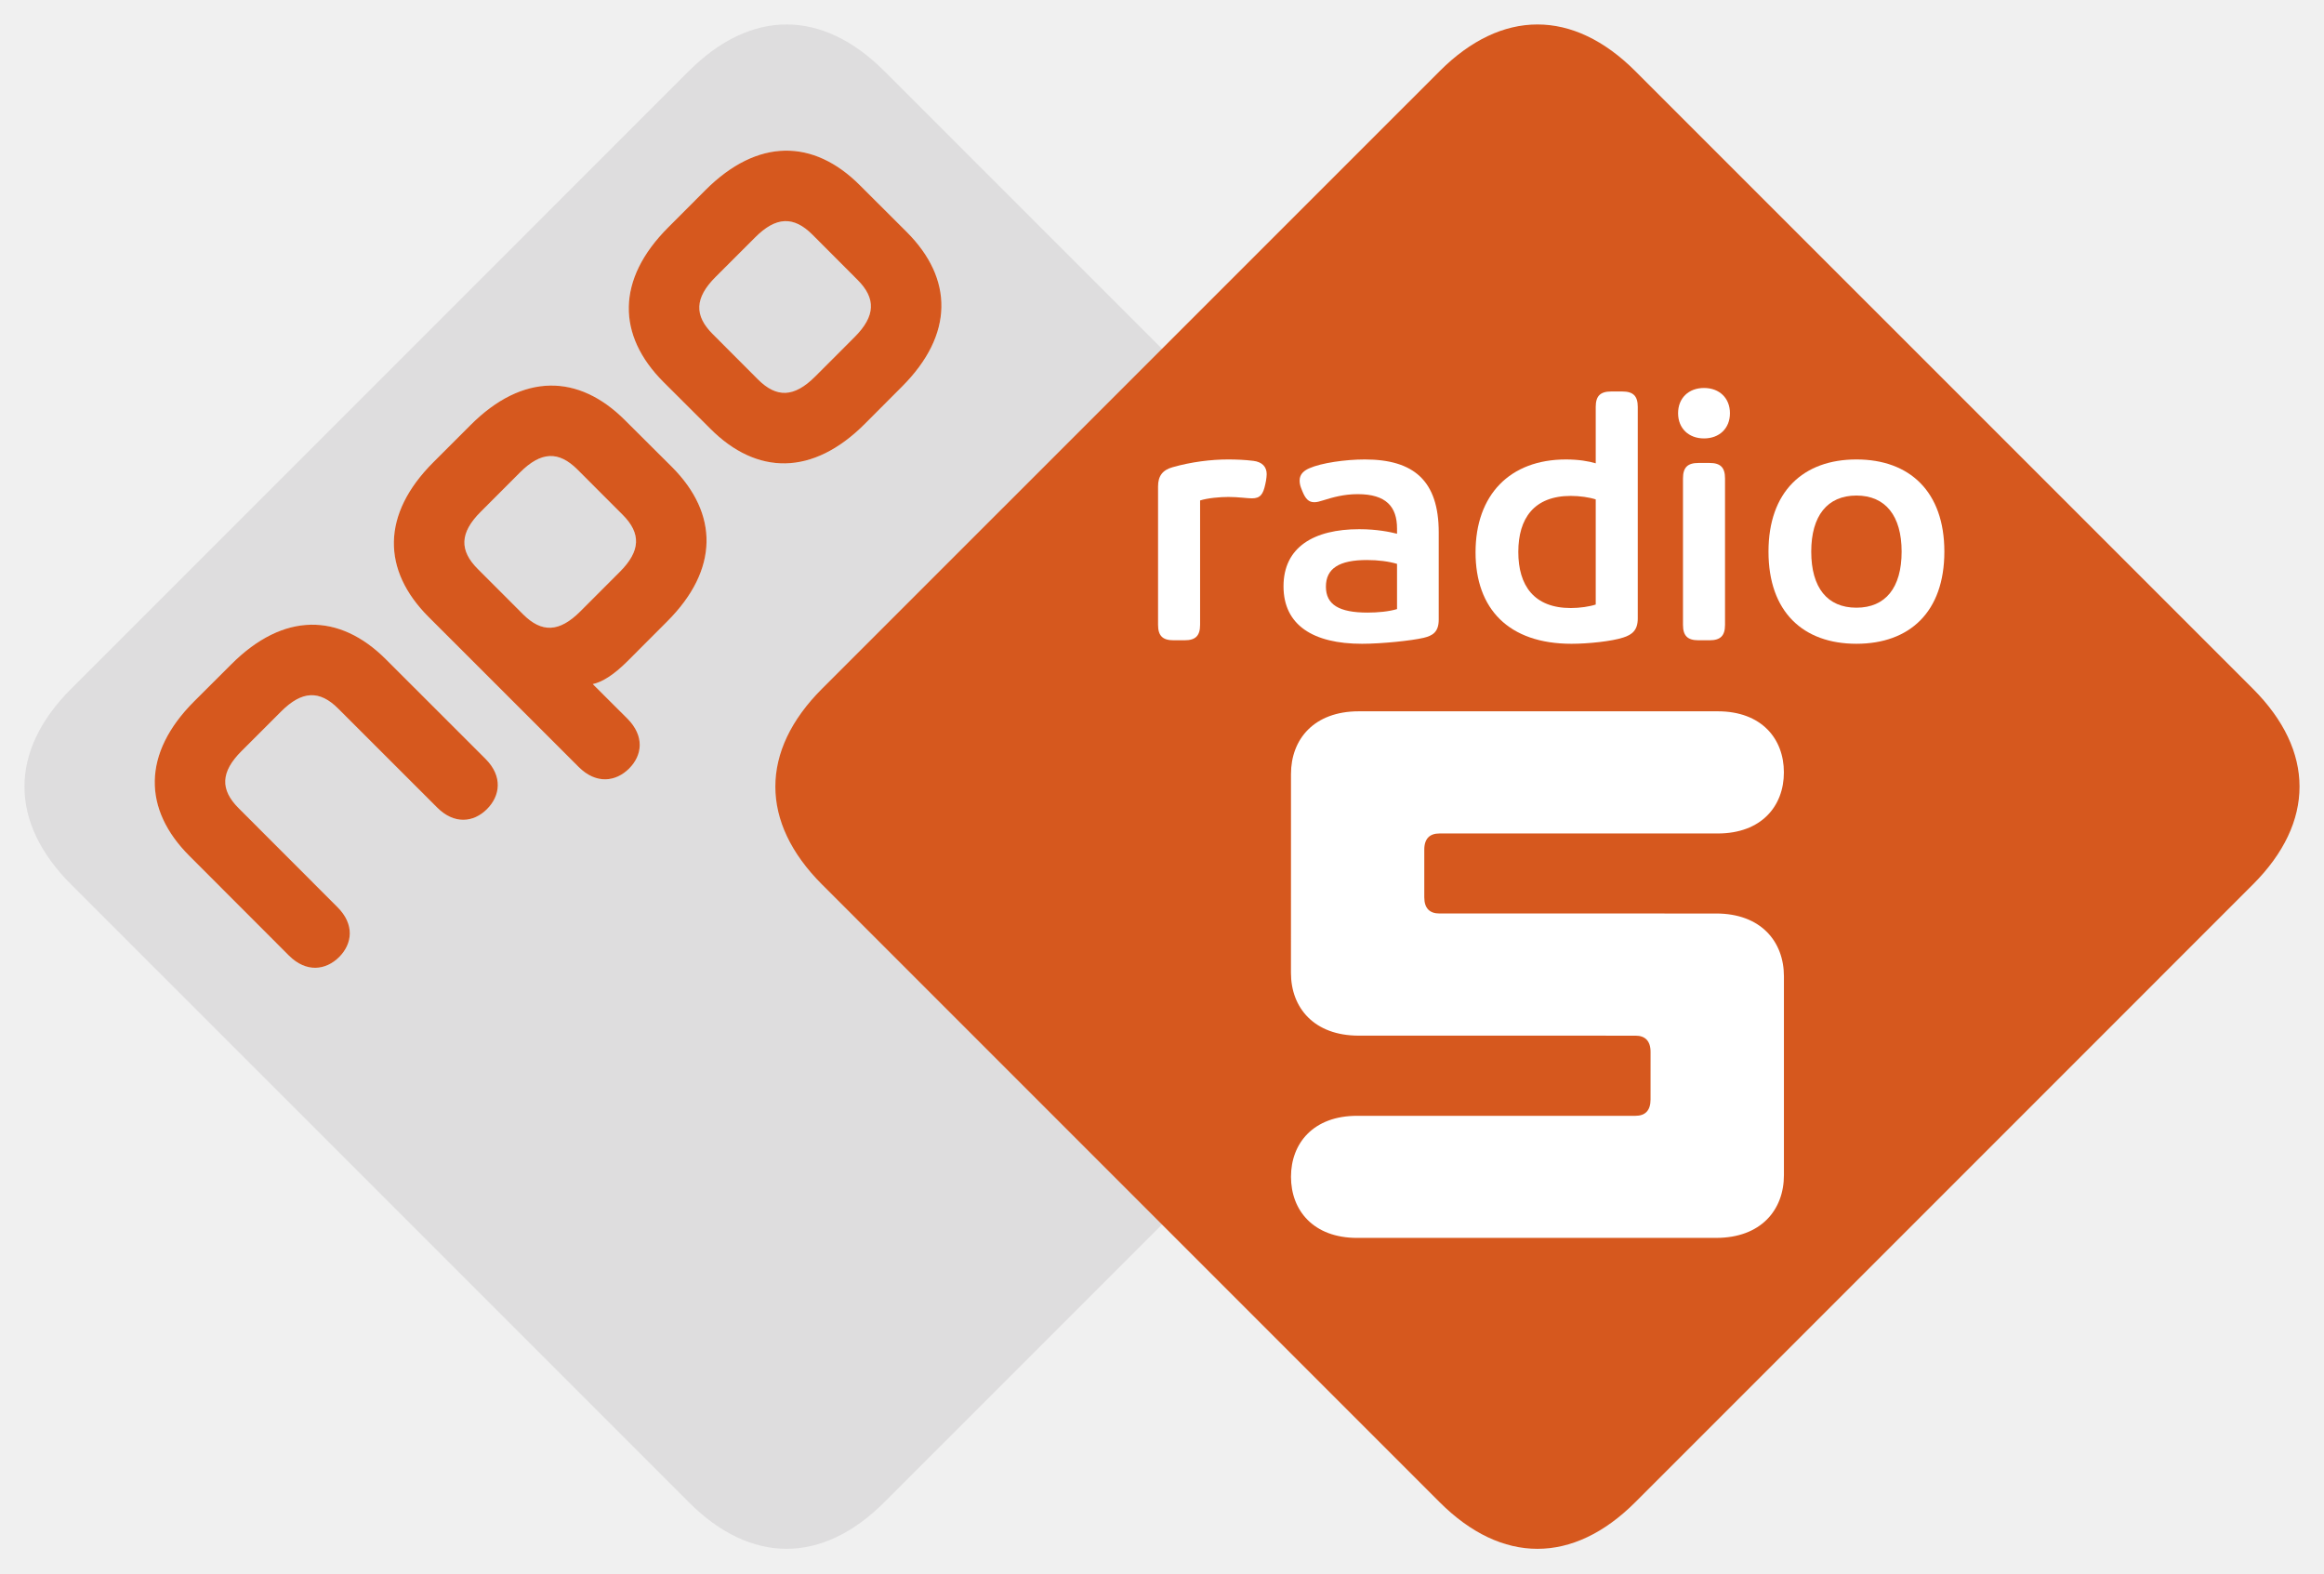
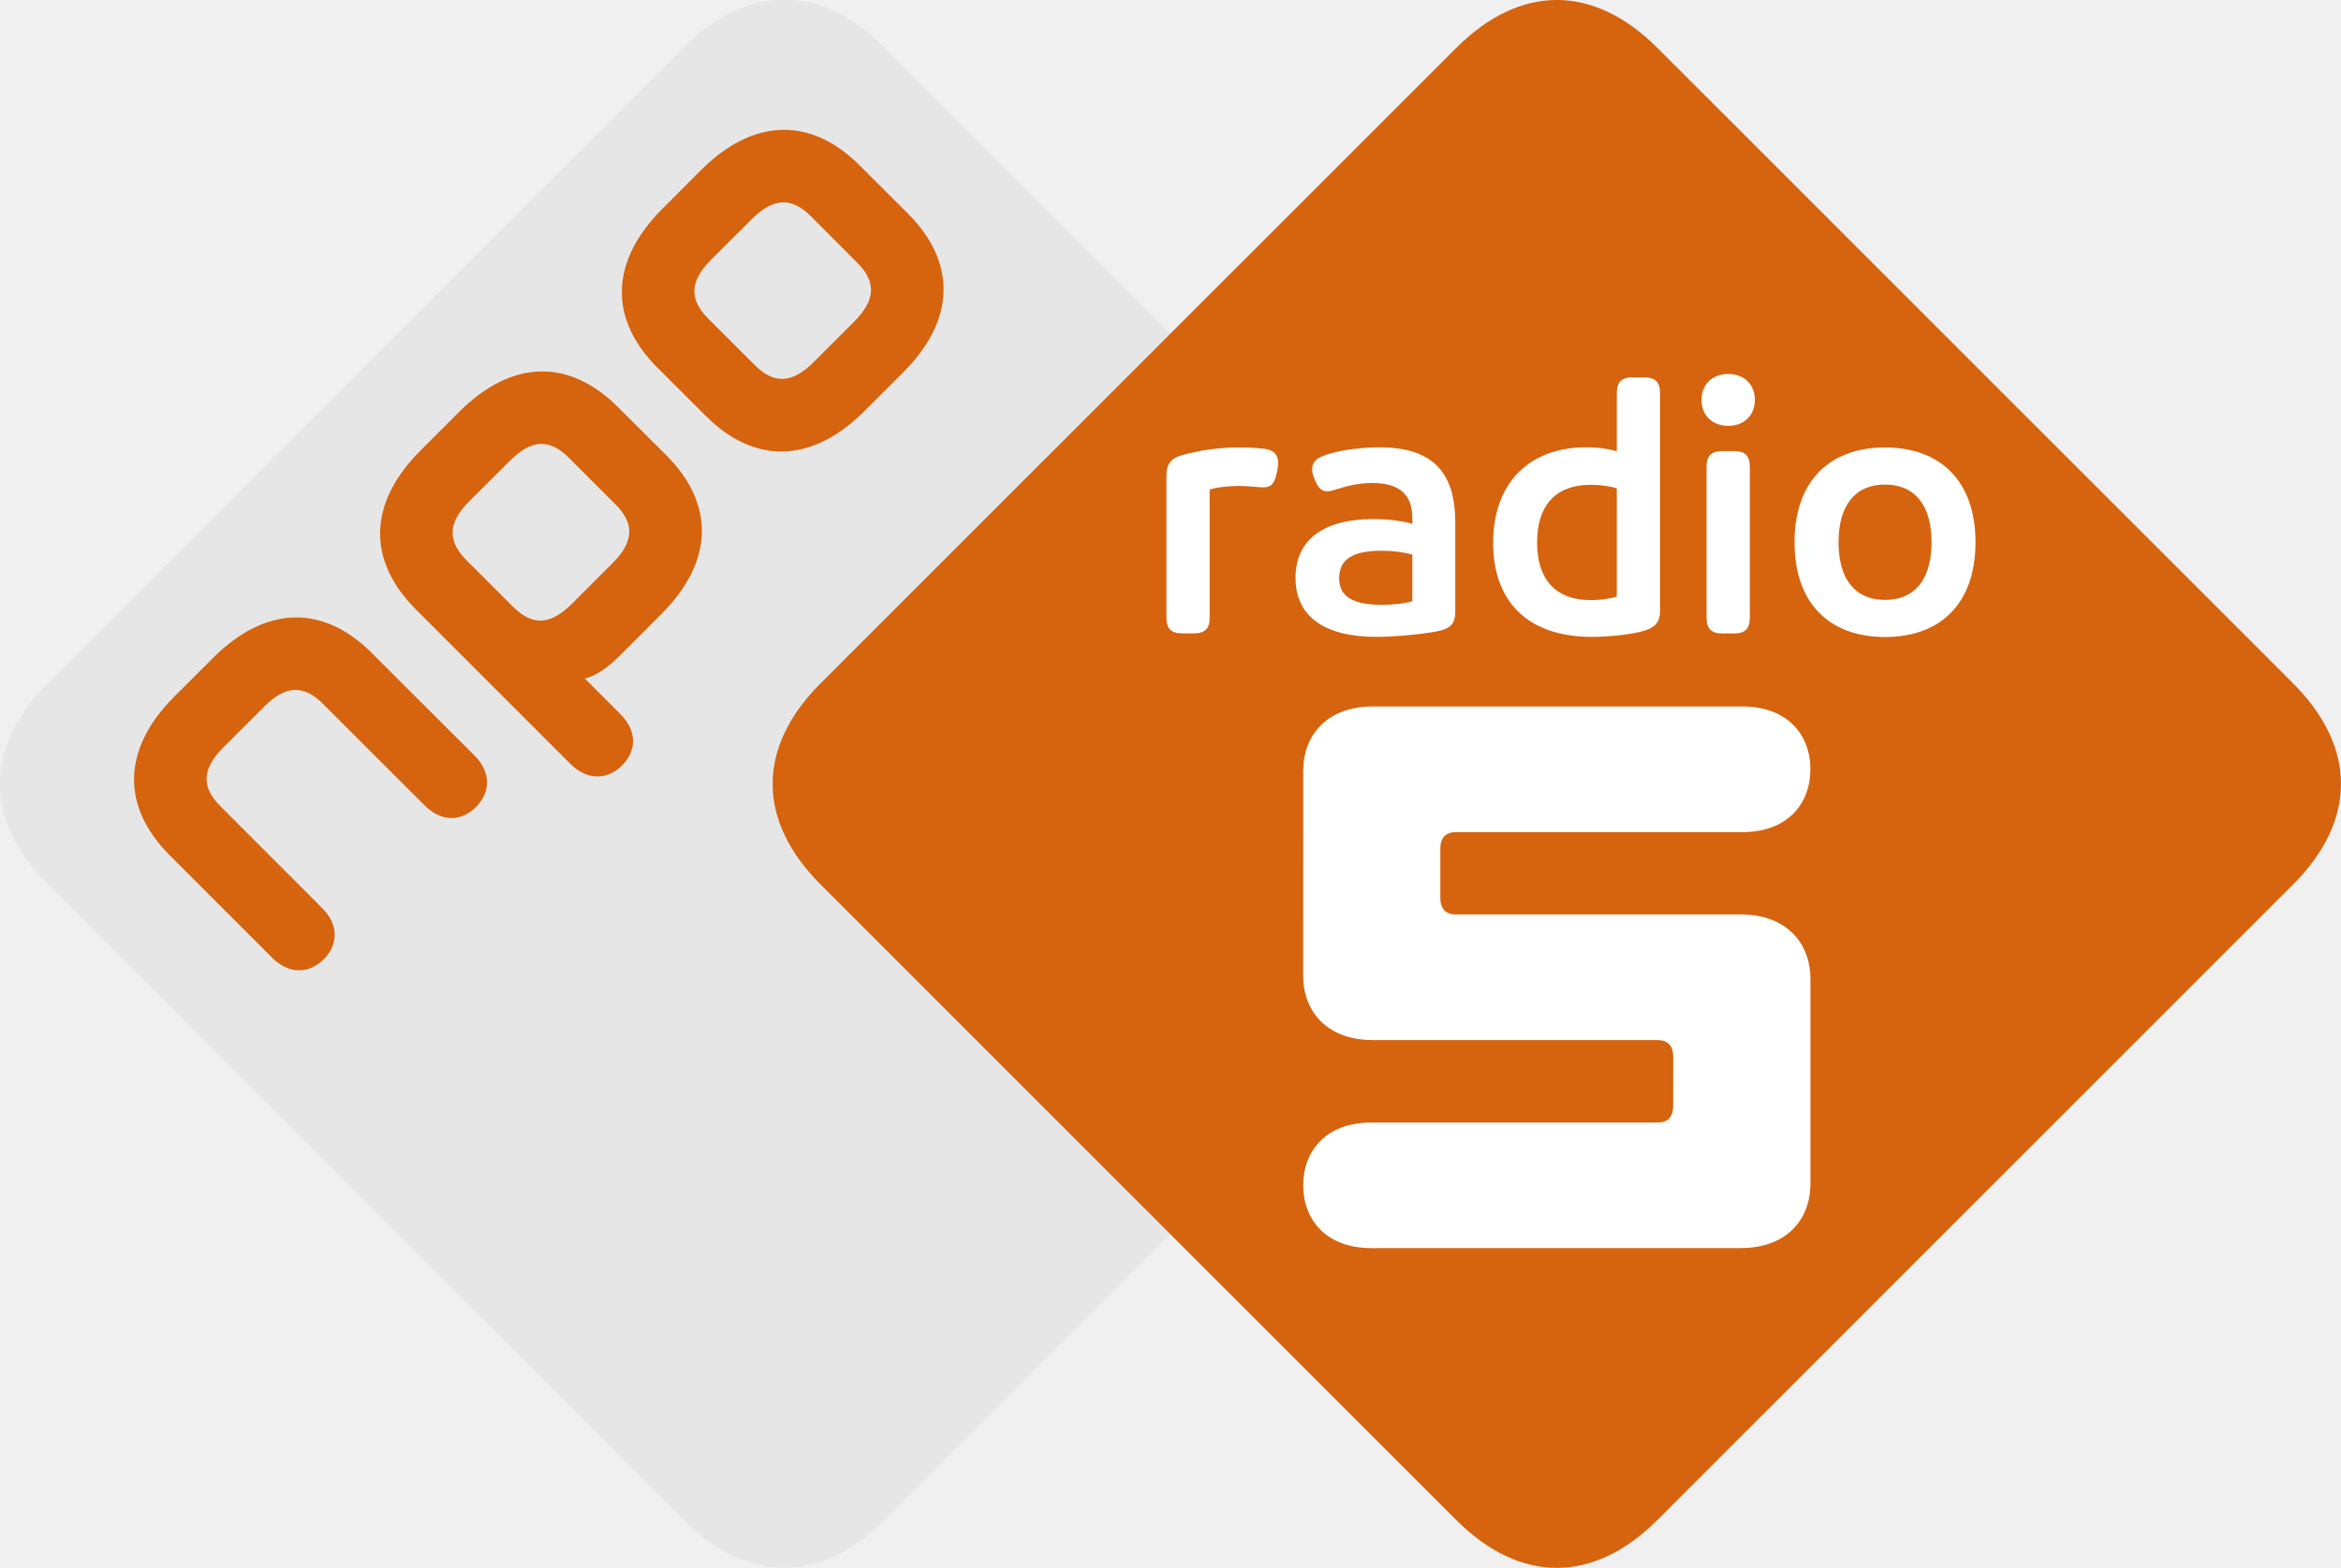
- <svg xmlns="http://www.w3.org/2000/svg" width="475" height="321.525" id="svg2" version="1.1">
-   <defs id="defs4">
-     <clipPath id="clipPath2999" clipPathUnits="userSpaceOnUse">
-       <path id="path3001" d="m 0,124.725 187.087,0 L 187.087,0 0,0 0,124.725 z" />
-     </clipPath>
-   </defs>
-   <g id="layer1" transform="translate(-900.7603,-627.4876)">
-     <g transform="matrix(3.769611,0,0,-3.769611,785.6407,1023.332)" id="g2993">
-       <g id="g2995">
-         <g clip-path="url(#clipPath2999)" id="g2997">
-           <g transform="translate(79.707,92.4277)" id="g3003">
-             <path id="path3005" style="fill:#deddde;fill-opacity:1;fill-rule:nonzero;stroke:none" d="M 0,0 -2.542,2.536 C -5.06,5.06 -8.093,5.104 -10.921,2.274 l -2.014,-2.016 c -2.831,-2.829 -2.784,-5.857 -0.266,-8.38 l 2.542,-2.535 c 2.52,-2.53 5.552,-2.573 8.38,0.256 l 2.013,2.018 C 2.566,-5.554 2.521,-2.524 0,0 m -12.734,-12.734 -2.545,2.534 c -2.52,2.523 -5.549,2.57 -8.377,-0.262 l -2.016,-2.017 c -2.83,-2.827 -2.786,-5.853 -0.265,-8.379 l 8.153,-8.149 c 0.942,-0.937 2.002,-0.8 2.725,-0.077 0.724,0.724 0.846,1.765 -0.093,2.708 l -1.876,1.871 c 0.51,0.108 1.138,0.497 1.877,1.234 l 2.151,2.155 c 2.834,2.828 2.785,5.855 0.266,8.382 m -10.107,-15.828 -5.4,5.397 c -2.523,2.523 -5.549,2.57 -8.381,-0.26 l -2.016,-2.013 c -2.83,-2.83 -2.785,-5.86 -0.261,-8.383 l 5.396,-5.403 c 0.944,-0.94 2,-0.799 2.725,-0.08 0.721,0.727 0.846,1.776 -0.097,2.711 l -5.35,5.356 c -1.014,1.011 -0.983,1.966 0.157,3.104 l 2.138,2.137 c 1.136,1.14 2.093,1.173 3.106,0.155 l 5.351,-5.349 c 0.937,-0.943 1.985,-0.817 2.708,-0.095 0.725,0.725 0.864,1.782 -0.076,2.723 m 55.115,-6.806 -33.491,-33.488 c -3.371,-3.373 -7.239,-3.373 -10.608,0 l -33.487,33.486 c -3.373,3.372 -3.373,7.237 0,10.609 l 33.488,33.485 c 3.373,3.375 7.237,3.375 10.607,0 l 33.488,-33.485 c 3.374,-3.369 3.374,-7.236 0.003,-10.607 m -37.395,35.23 c -1.018,1.015 -1.971,0.985 -3.108,-0.156 l -2.139,-2.139 c -1.136,-1.135 -1.169,-2.091 -0.151,-3.103 l 2.443,-2.447 c 1.016,-1.018 1.967,-0.987 3.108,0.154 l 2.138,2.139 c 1.134,1.134 1.167,2.093 0.153,3.104 l -2.444,2.448 z m -10.291,-15.184 c 1.014,-1.013 0.982,-1.97 -0.156,-3.104 l -2.137,-2.139 c -1.142,-1.139 -2.089,-1.17 -3.106,-0.153 l -2.446,2.447 c -1.015,1.012 -0.986,1.968 0.151,3.104 l 2.136,2.139 c 1.143,1.14 2.095,1.168 3.112,0.154 l 2.446,-2.448 z" />
-           </g>
-           <g transform="translate(64.2949,77.1055)" id="g3007">
-             <path id="path3009" style="fill:#d6581e;fill-opacity:1;fill-rule:nonzero;stroke:none" d="M 0,0 -2.446,2.448 C -3.463,3.462 -4.415,3.435 -5.558,2.294 L -7.694,0.155 C -8.831,-0.98 -8.86,-1.937 -7.845,-2.948 l 2.446,-2.448 c 1.017,-1.017 1.964,-0.986 3.106,0.153 l 2.137,2.139 C 0.982,-1.97 1.014,-1.013 0,0 M 2.678,2.588 C 5.197,0.062 5.246,-2.966 2.412,-5.794 L 0.261,-7.949 c -0.739,-0.737 -1.367,-1.126 -1.877,-1.234 l 1.876,-1.871 c 0.939,-0.943 0.817,-1.984 0.094,-2.708 -0.724,-0.722 -1.784,-0.86 -2.726,0.077 l -8.153,8.149 c -2.521,2.526 -2.565,5.553 0.265,8.38 l 2.016,2.016 c 2.828,2.832 5.857,2.786 8.377,0.262 L 2.678,2.588 z m 10.057,10.148 -2.444,2.449 C 9.273,16.199 8.32,16.169 7.183,15.028 L 5.044,12.89 C 3.908,11.754 3.875,10.798 4.894,9.786 L 7.336,7.339 C 8.353,6.321 9.303,6.353 10.444,7.493 l 2.138,2.139 c 1.134,1.135 1.167,2.094 0.153,3.104 m 2.677,2.586 C 17.933,12.798 17.979,9.769 15.146,6.939 L 13.133,4.921 C 10.305,2.092 7.273,2.136 4.753,4.665 L 2.211,7.2 c -2.518,2.524 -2.565,5.551 0.267,8.38 l 2.013,2.017 c 2.828,2.83 5.862,2.785 8.379,0.261 l 2.542,-2.536 z M -7.429,-13.239 c 0.94,-0.942 0.802,-1.998 0.076,-2.724 -0.723,-0.722 -1.771,-0.848 -2.708,0.095 l -5.351,5.349 c -1.013,1.018 -1.97,0.985 -3.106,-0.155 l -2.138,-2.137 c -1.14,-1.137 -1.171,-2.092 -0.157,-3.104 l 5.35,-5.356 c 0.943,-0.935 0.818,-1.984 0.097,-2.71 -0.725,-0.72 -1.78,-0.861 -2.725,0.08 l -5.396,5.402 c -2.524,2.523 -2.569,5.554 0.261,8.384 l 2.017,2.012 c 2.832,2.831 5.857,2.784 8.38,0.26 l 5.4,-5.396 z" />
-           </g>
-           <g transform="translate(75.1074,67.6675)" id="g3011">
-             <path id="path3013" style="fill:#d6581e;fill-opacity:1;fill-rule:nonzero;stroke:none" d="m 0,0 c -3.371,-3.371 -3.371,-7.236 0,-10.607 l 33.487,-33.489 c 3.373,-3.373 7.238,-3.373 10.612,0 l 33.487,33.489 c 3.371,3.371 3.367,7.238 0,10.607 L 44.099,33.485 c -3.374,3.374 -7.239,3.374 -10.609,0 L 0,0 z" />
-           </g>
-           <g transform="translate(119.2148,48.8618)" id="g3015">
-             <path id="path3017" style="fill:#ffffff;fill-opacity:1;fill-rule:nonzero;stroke:none" d="M 0,0 C 0.516,0.001 0.818,-0.277 0.818,-0.882 L 0.817,-3.463 C 0.816,-4.072 0.516,-4.344 0.002,-4.345 l -15.096,0 c -2.368,10e-4 -3.585,-1.486 -3.584,-3.307 0,-1.822 1.217,-3.311 3.584,-3.312 l 19.467,0.001 c 2.428,-0.001 3.676,1.514 3.676,3.4 l 0,10.783 C 8.048,5.103 6.801,6.622 4.373,6.623 l -15.002,10e-4 c -0.517,-0.002 -0.822,0.271 -0.822,0.879 l 0,2.58 c -10e-4,0.606 0.305,0.88 0.822,0.879 l 15.09,0 c 2.374,0 3.586,1.491 3.586,3.311 10e-4,1.825 -1.212,3.311 -3.584,3.312 l -19.465,0 c -2.434,0 -3.678,-1.52 -3.676,-3.402 L -18.68,3.402 c 0,-1.884 1.245,-3.4 3.677,-3.401 L 0,0 z" />
-           </g>
-           <g transform="translate(93.3291,78.6377)" id="g3019">
-             <path id="path3021" style="fill:#ffffff;fill-opacity:1;fill-rule:nonzero;stroke:none" d="M 0,0 C 0,0.57 0.247,0.893 0.798,1.045 1.805,1.33 2.869,1.463 3.8,1.463 4.236,1.463 4.711,1.444 5.167,1.387 5.643,1.33 5.89,1.064 5.89,0.665 5.89,0.589 5.87,0.399 5.852,0.304 L 5.813,0.114 c -0.114,-0.532 -0.266,-0.76 -0.721,-0.76 -0.267,0 -0.741,0.076 -1.274,0.076 -0.456,0 -1.121,-0.057 -1.539,-0.19 l 0,-6.744 c 0,-0.589 -0.246,-0.836 -0.835,-0.836 l -0.608,0 C 0.247,-8.34 0,-8.093 0,-7.504 L 0,0 z" />
-           </g>
-           <g transform="translate(106.2861,74.4395)" id="g3023">
-             <path id="path3025" style="fill:#ffffff;fill-opacity:1;fill-rule:nonzero;stroke:none" d="m 0,0 c -0.438,0.133 -1.026,0.209 -1.634,0.209 -1.501,0 -2.222,-0.456 -2.222,-1.444 0,-0.969 0.703,-1.406 2.26,-1.406 0.551,0 1.158,0.057 1.596,0.19 L 0,0 z m -5.205,4.122 c -0.058,0.152 -0.076,0.285 -0.076,0.399 0,0.361 0.265,0.551 0.531,0.665 0.646,0.285 1.938,0.475 3.002,0.475 2.66,0 4.009,-1.159 4.009,-3.952 l 0,-4.73 c 0,-0.684 -0.342,-0.874 -0.818,-0.988 -0.645,-0.152 -2.26,-0.323 -3.343,-0.323 -2.641,0 -4.255,1.007 -4.255,3.116 0,2.128 1.652,3.096 4.103,3.096 C -1.083,1.88 -0.38,1.729 0,1.634 L 0,1.918 C 0,3.096 -0.589,3.78 -2.128,3.78 -2.888,3.78 -3.477,3.609 -4.027,3.438 -4.198,3.381 -4.351,3.343 -4.483,3.343 c -0.304,0 -0.475,0.171 -0.647,0.589 l -0.075,0.19 z" />
-           </g>
-           <g transform="translate(117.0596,77.9346)" id="g3027">
-             <path id="path3029" style="fill:#ffffff;fill-opacity:1;fill-rule:nonzero;stroke:none" d="m 0,0 c -0.342,0.114 -0.874,0.19 -1.349,0.19 -1.995,0 -2.849,-1.216 -2.849,-3.04 0,-1.823 0.854,-3.039 2.849,-3.039 0.475,0 1.007,0.076 1.349,0.19 L 0,0 z m 0,5.016 c 0,0.588 0.247,0.835 0.836,0.835 l 0.607,0 c 0.589,0 0.836,-0.247 0.836,-0.835 l 0,-11.475 c 0,-0.627 -0.303,-0.874 -0.778,-1.026 -0.627,-0.209 -1.919,-0.342 -2.812,-0.342 -3.419,0 -5.205,1.9 -5.205,4.958 0,3.116 1.862,5.035 4.901,5.035 0.684,0 1.235,-0.095 1.615,-0.209 l 0,3.059 z" />
-           </g>
-           <g transform="translate(121.791,79.0747)" id="g3031">
-             <path id="path3033" style="fill:#ffffff;fill-opacity:1;fill-rule:nonzero;stroke:none" d="m 0,0 c 0,0.589 0.247,0.836 0.836,0.836 l 0.608,0 C 2.033,0.836 2.279,0.589 2.279,0 l 0,-7.941 c 0,-0.589 -0.246,-0.836 -0.835,-0.836 l -0.608,0 C 0.247,-8.777 0,-8.53 0,-7.941 L 0,0 z m 1.14,4.901 c 0.836,0 1.406,-0.551 1.406,-1.368 0,-0.817 -0.57,-1.367 -1.406,-1.367 -0.836,0 -1.406,0.55 -1.406,1.367 0,0.817 0.57,1.368 1.406,1.368" />
-           </g>
-           <g transform="translate(133.6455,75.104)" id="g3035">
-             <path id="path3037" style="fill:#ffffff;fill-opacity:1;fill-rule:nonzero;stroke:none" d="m 0,0 c 0,1.938 -0.874,3.04 -2.451,3.04 -1.576,0 -2.45,-1.102 -2.45,-3.04 0,-1.957 0.874,-3.04 2.45,-3.04 C -0.874,-3.04 0,-1.957 0,0 m -7.219,0 c 0,3.249 1.88,4.997 4.768,4.997 2.888,0 4.768,-1.748 4.768,-4.997 0,-3.268 -1.88,-4.996 -4.768,-4.996 -2.888,0 -4.768,1.728 -4.768,4.996" />
-           </g>
-         </g>
-       </g>
-     </g>
+ <svg xmlns="http://www.w3.org/2000/svg" height="401.98" width="600" version="1.1">
+   <g fill-rule="nonzero" transform="translate(-368.3649,1174.31)">
+     <path d="m601.07-1119.6-12.367-12.332c-12.25-12.285-26.999-12.495-40.756,1.273l-9.798,9.809c-13.768,13.756-13.535,28.482-1.285,40.756l12.355,12.332c12.262,12.308,27.011,12.519,40.767-1.25l9.786-9.809c13.78-13.768,13.558-28.505,1.296-40.779m-61.939,61.939-12.378-12.32c-12.262-12.273-26.987-12.507-40.744,1.273l-9.809,9.809c-13.768,13.745-13.546,28.47-1.285,40.756l39.658,39.634c4.578,4.554,9.728,3.889,13.254,0.374,3.515-3.515,4.111-8.583-0.455-13.173l-9.12-9.097c2.476-0.525,5.535-2.417,9.12-6.002l10.463-10.487c13.791-13.756,13.546-28.47,1.296-40.767m-49.164,76.992-26.263-26.252c-12.273-12.273-26.987-12.507-40.767,1.261l-9.809,9.786c-13.756,13.768-13.546,28.505-1.261,40.779l26.24,26.287c4.601,4.566,9.728,3.877,13.254,0.385,3.515-3.538,4.122-8.642-0.467-13.184l-26.018-26.053c-4.94-4.916-4.788-9.564,0.759-15.099l10.393-10.393c5.535-5.547,10.183-5.71,15.111-0.759l26.03,26.018c4.554,4.589,9.658,3.982,13.173,0.467,3.527-3.527,4.204-8.665-0.374-13.243m268.09,33.107-162.91,162.88c-16.396,16.407-35.209,16.407-51.592,0l-162.89-162.93c-16.407-16.396-16.407-35.197,0-51.604l162.88-162.88c16.407-16.407,35.197-16.407,51.592,0l162.89,162.87c16.407,16.396,16.407,35.197,0.012,51.604m-181.88-171.37c-4.951-4.928-9.588-4.788-15.123,0.759l-10.393,10.405c-5.535,5.524-5.687,10.171-0.736,15.099l11.876,11.9c4.94,4.951,9.564,4.8,15.123-0.747l10.393-10.405c5.524-5.512,5.675-10.183,0.747-15.099l-11.888-11.911zm-50.051,73.862c4.928,4.928,4.776,9.576-0.759,15.099l-10.405,10.405c-5.547,5.535-10.16,5.687-15.099,0.736l-11.9-11.9c-4.94-4.916-4.8-9.564,0.736-15.099l10.393-10.405c5.559-5.535,10.183-5.675,15.134-0.747l11.9,11.911z" fill="#e6e6e6" />
+     <path d="m210.62,58.344c-6.935,0.131-14.059,3.516-20.938,10.406l-9.812,9.812c-13.768,13.756-13.543,28.465-1.281,40.75l39.66,39.66c4.578,4.554,9.735,3.89,13.25,0.375,3.527-3.515,4.097-8.598-0.469-13.188l-9.094-9.094c2.476-0.525,5.528-2.415,9.125-6l10.469-10.5c13.78-13.756,13.543-28.465,1.281-40.75l-12.37-12.31c-6.125-6.143-12.877-9.288-19.812-9.156zm-0.094,18.594c2.471-0.111,4.874,1.098,7.344,3.562l11.906,11.906c4.928,4.928,4.785,9.582-0.75,15.094l-10.406,10.406c-5.559,5.535-10.142,5.69-15.094,0.75l-11.91-11.91c-4.928-4.916-4.805-9.601,0.719-15.125l10.41-10.375c2.779-2.779,5.31-4.202,7.781-4.312z" transform="translate(296.3182,-1137.428)" fill="#d6630e" />
+     <path d="m272.56-3.594c-6.938,0.131-14.059,3.528-20.938,10.406l-9.781,9.812c-13.768,13.756-13.563,28.477-1.312,40.75l12.375,12.344c12.25,12.297,26.994,12.518,40.75-1.25l9.812-9.812c13.79-13.768,13.55-28.508,1.29-40.781l-12.37-12.344c-6.125-6.143-12.874-9.256-19.812-9.125zm-0.06,18.594c2.468-0.114,4.868,1.067,7.344,3.531l11.875,11.906c4.94,4.916,4.793,9.57-0.719,15.094l-10.41,10.407c-5.547,5.547-10.185,5.701-15.125,0.75l-11.875-11.875c-4.951-4.928-4.805-9.601,0.719-15.125l10.406-10.375c2.77-2.78,5.32-4.199,7.79-4.313z" transform="translate(296.3182,-1137.428)" fill="#d6630e" />
+     <path fill="#d6630e" d="m489.97-980.64c4.566,4.589,3.9,9.728,0.362,13.254-3.515,3.515-8.607,4.122-13.173-0.467l-26.02-26.01c-4.928-4.951-9.588-4.788-15.111,0.759l-10.405,10.393c-5.535,5.535-5.687,10.171-0.759,15.099l26.018,26.053c4.589,4.543,3.982,9.646,0.479,13.184-3.527,3.492-8.665,4.181-13.254-0.397l-26.252-26.275c-12.273-12.273-12.495-27.011,1.273-40.779l9.809-9.786c13.78-13.768,28.494-13.546,40.755-1.261l26.275,26.24z" />
+     <path d="m578.69-999.13c-16.396,16.396-16.396,35.197,0,51.592l162.88,162.89c16.407,16.407,35.209,16.407,51.616,0l162.88-162.89c16.396-16.396,16.384-35.209,0-51.592l-162.88-162.87c-16.407-16.419-35.209-16.419-51.604,0l-162.89,162.87z" fill="#d6630e" />
+     <path d="m793.23-907.65c2.511,0,3.982,1.343,3.982,4.286l-0.012,12.554c0,2.966-1.46,4.286-3.959,4.297h-73.43c-11.514-0.012-17.435,7.229-17.435,16.08,0,8.863,5.921,16.104,17.435,16.115l94.684-0.012c11.818,0.012,17.89-7.357,17.89-16.536v-52.445c-0.012-9.167-6.072-16.547-17.89-16.559h-72.963c-2.522,0.012-4.005-1.32-4.005-4.274v-12.554c0-2.943,1.483-4.274,4.005-4.274h73.395c11.549,0,17.447-7.252,17.447-16.104,0-8.875-5.897-16.104-17.435-16.115h-94.684c-11.83,0-17.89,7.404-17.879,16.547l-0.012,52.445c0,9.167,6.061,16.536,17.89,16.547h72.975z" fill="#FFF" />
+     <path d="m667.32-1052.5c0-2.768,1.203-4.344,3.877-5.08,4.905-1.39,10.078-2.032,14.609-2.032,2.114,0,4.426,0.093,6.645,0.362,2.312,0.28,3.515,1.577,3.515,3.515,0,0.374-0.093,1.296-0.187,1.752l-0.187,0.934c-0.549,2.581-1.296,3.69-3.503,3.69-1.296,0-3.608-0.374-6.201-0.374-2.219,0-5.454,0.28-7.486,0.934v32.803c0,2.861-1.191,4.064-4.064,4.064h-2.954c-2.861,0-4.064-1.203-4.064-4.064v-36.505z" fill="#FFF" />
+     <path d="m730.35-1032.1c-2.125-0.642-4.986-1.016-7.953-1.016-7.299,0-10.802,2.219-10.802,7.018,0,4.718,3.422,6.843,10.989,6.843,2.686,0,5.64-0.28,7.766-0.923v-11.923zm-25.317-20.051c-0.28-0.736-0.374-1.39-0.374-1.938,0-1.752,1.296-2.686,2.592-3.235,3.141-1.39,9.424-2.312,14.597-2.312,12.939,0,19.502,5.64,19.502,19.222v23.005c0,3.328-1.67,4.251-3.982,4.811-3.141,0.736-10.989,1.565-16.255,1.565-12.846,0-20.705-4.893-20.705-15.146,0-10.358,8.034-15.064,19.957-15.064,4.718,0,8.139,0.736,9.985,1.191v-1.378c0-5.734-2.861-9.05-10.347-9.05-3.702,0-6.563,0.829-9.237,1.658-0.841,0.28-1.577,0.467-2.219,0.467-1.483,0-2.312-0.841-3.153-2.873l-0.362-0.923z" fill="#FFF" />
+     <path d="m782.75-1049.1c-1.658-0.549-4.251-0.922-6.563-0.922-9.704,0-13.862,5.909-13.862,14.784,0,8.864,4.157,14.784,13.862,14.784,2.312,0,4.905-0.374,6.563-0.922v-27.723zm0-24.395c0-2.861,1.203-4.064,4.064-4.064h2.954c2.861,0,4.064,1.203,4.064,4.064v55.808c0,3.048-1.471,4.251-3.784,4.998-3.048,1.016-9.331,1.658-13.675,1.658-16.629,0-25.317-9.237-25.317-24.115,0-15.158,9.062-24.488,23.834-24.488,3.328,0,6.014,0.456,7.859,1.016v-14.878z" fill="#FFF" />
+     <path d="m805.76-1054.6c0-2.861,1.203-4.064,4.064-4.064h2.954c2.873,0,4.064,1.203,4.064,4.064v38.63c0,2.861-1.191,4.064-4.064,4.064h-2.954c-2.861,0-4.064-1.203-4.064-4.064v-38.63zm5.547-23.834c4.064,0,6.832,2.674,6.832,6.645,0,3.982-2.768,6.656-6.832,6.656s-6.843-2.674-6.843-6.656c0-3.97,2.779-6.645,6.843-6.645" fill="#FFF" />
+     <path d="m863.42-1035.3c0-9.424-4.251-14.784-11.923-14.784-7.661,0-11.911,5.36-11.911,14.784,0,9.517,4.251,14.784,11.911,14.784,7.672,0,11.923-5.267,11.923-14.784m-35.115,0c0-15.8,9.144-24.302,23.192-24.302s23.192,8.501,23.192,24.302c0,15.894-9.144,24.302-23.192,24.302s-23.192-8.408-23.192-24.302" fill="#FFF" />
  </g>
</svg>
